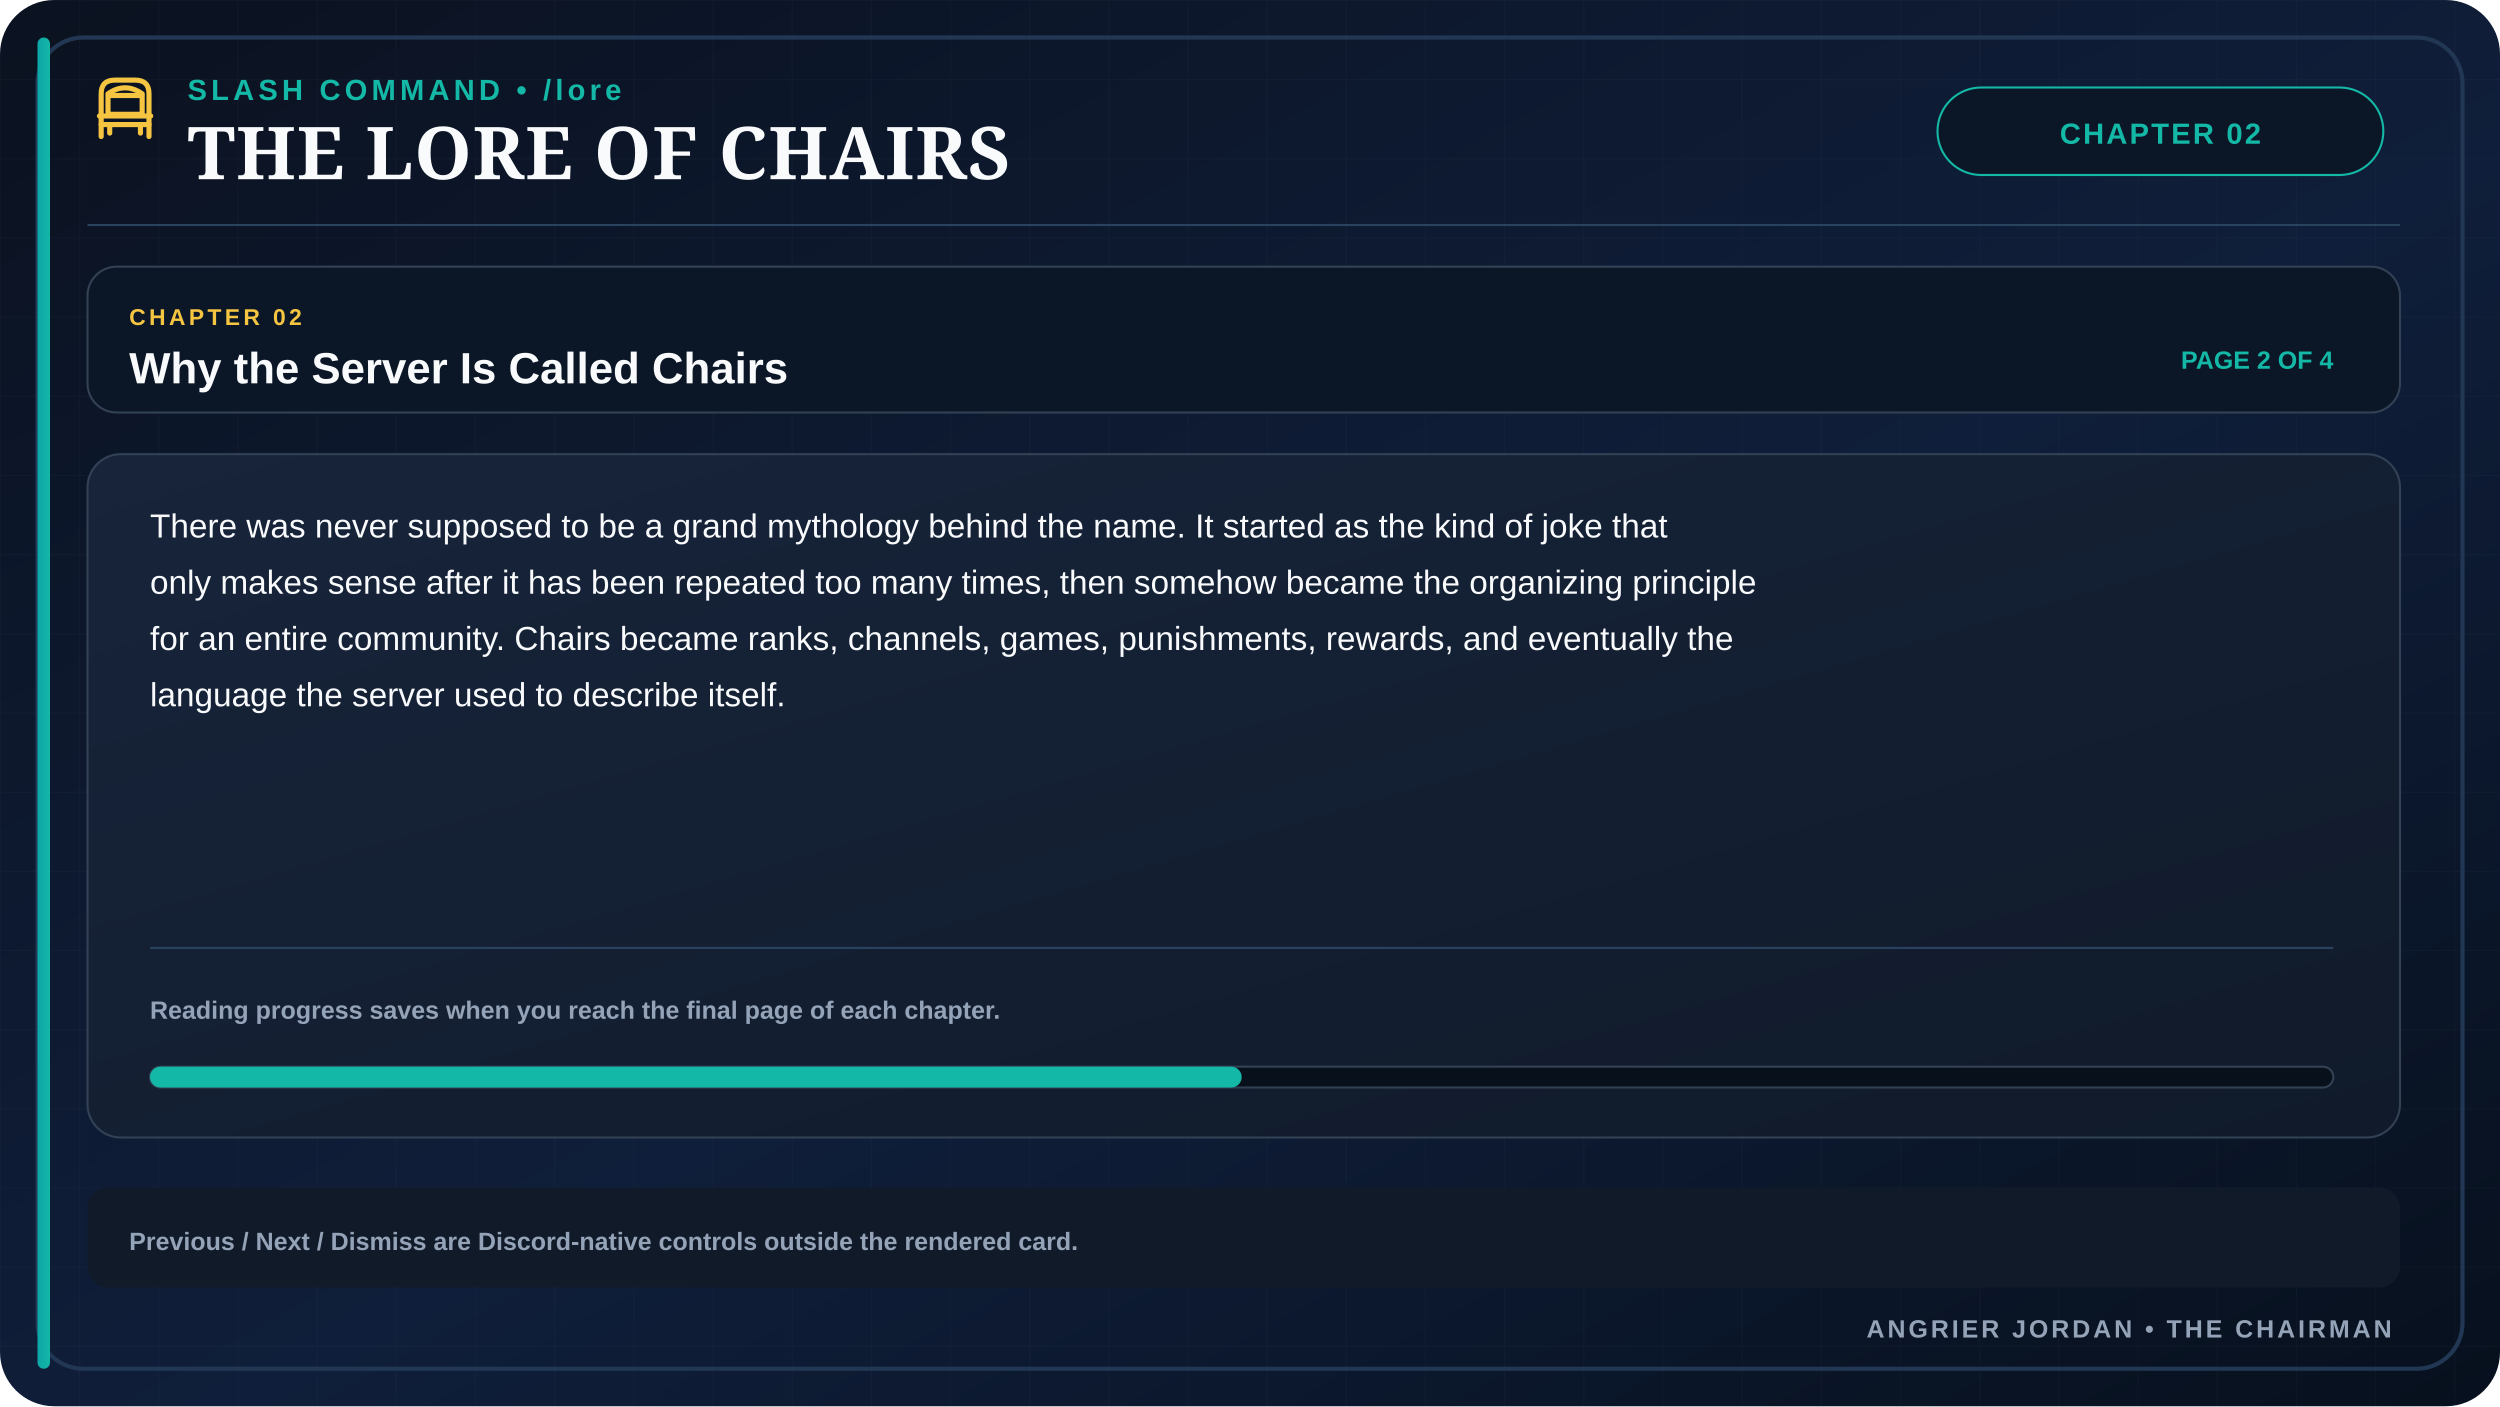
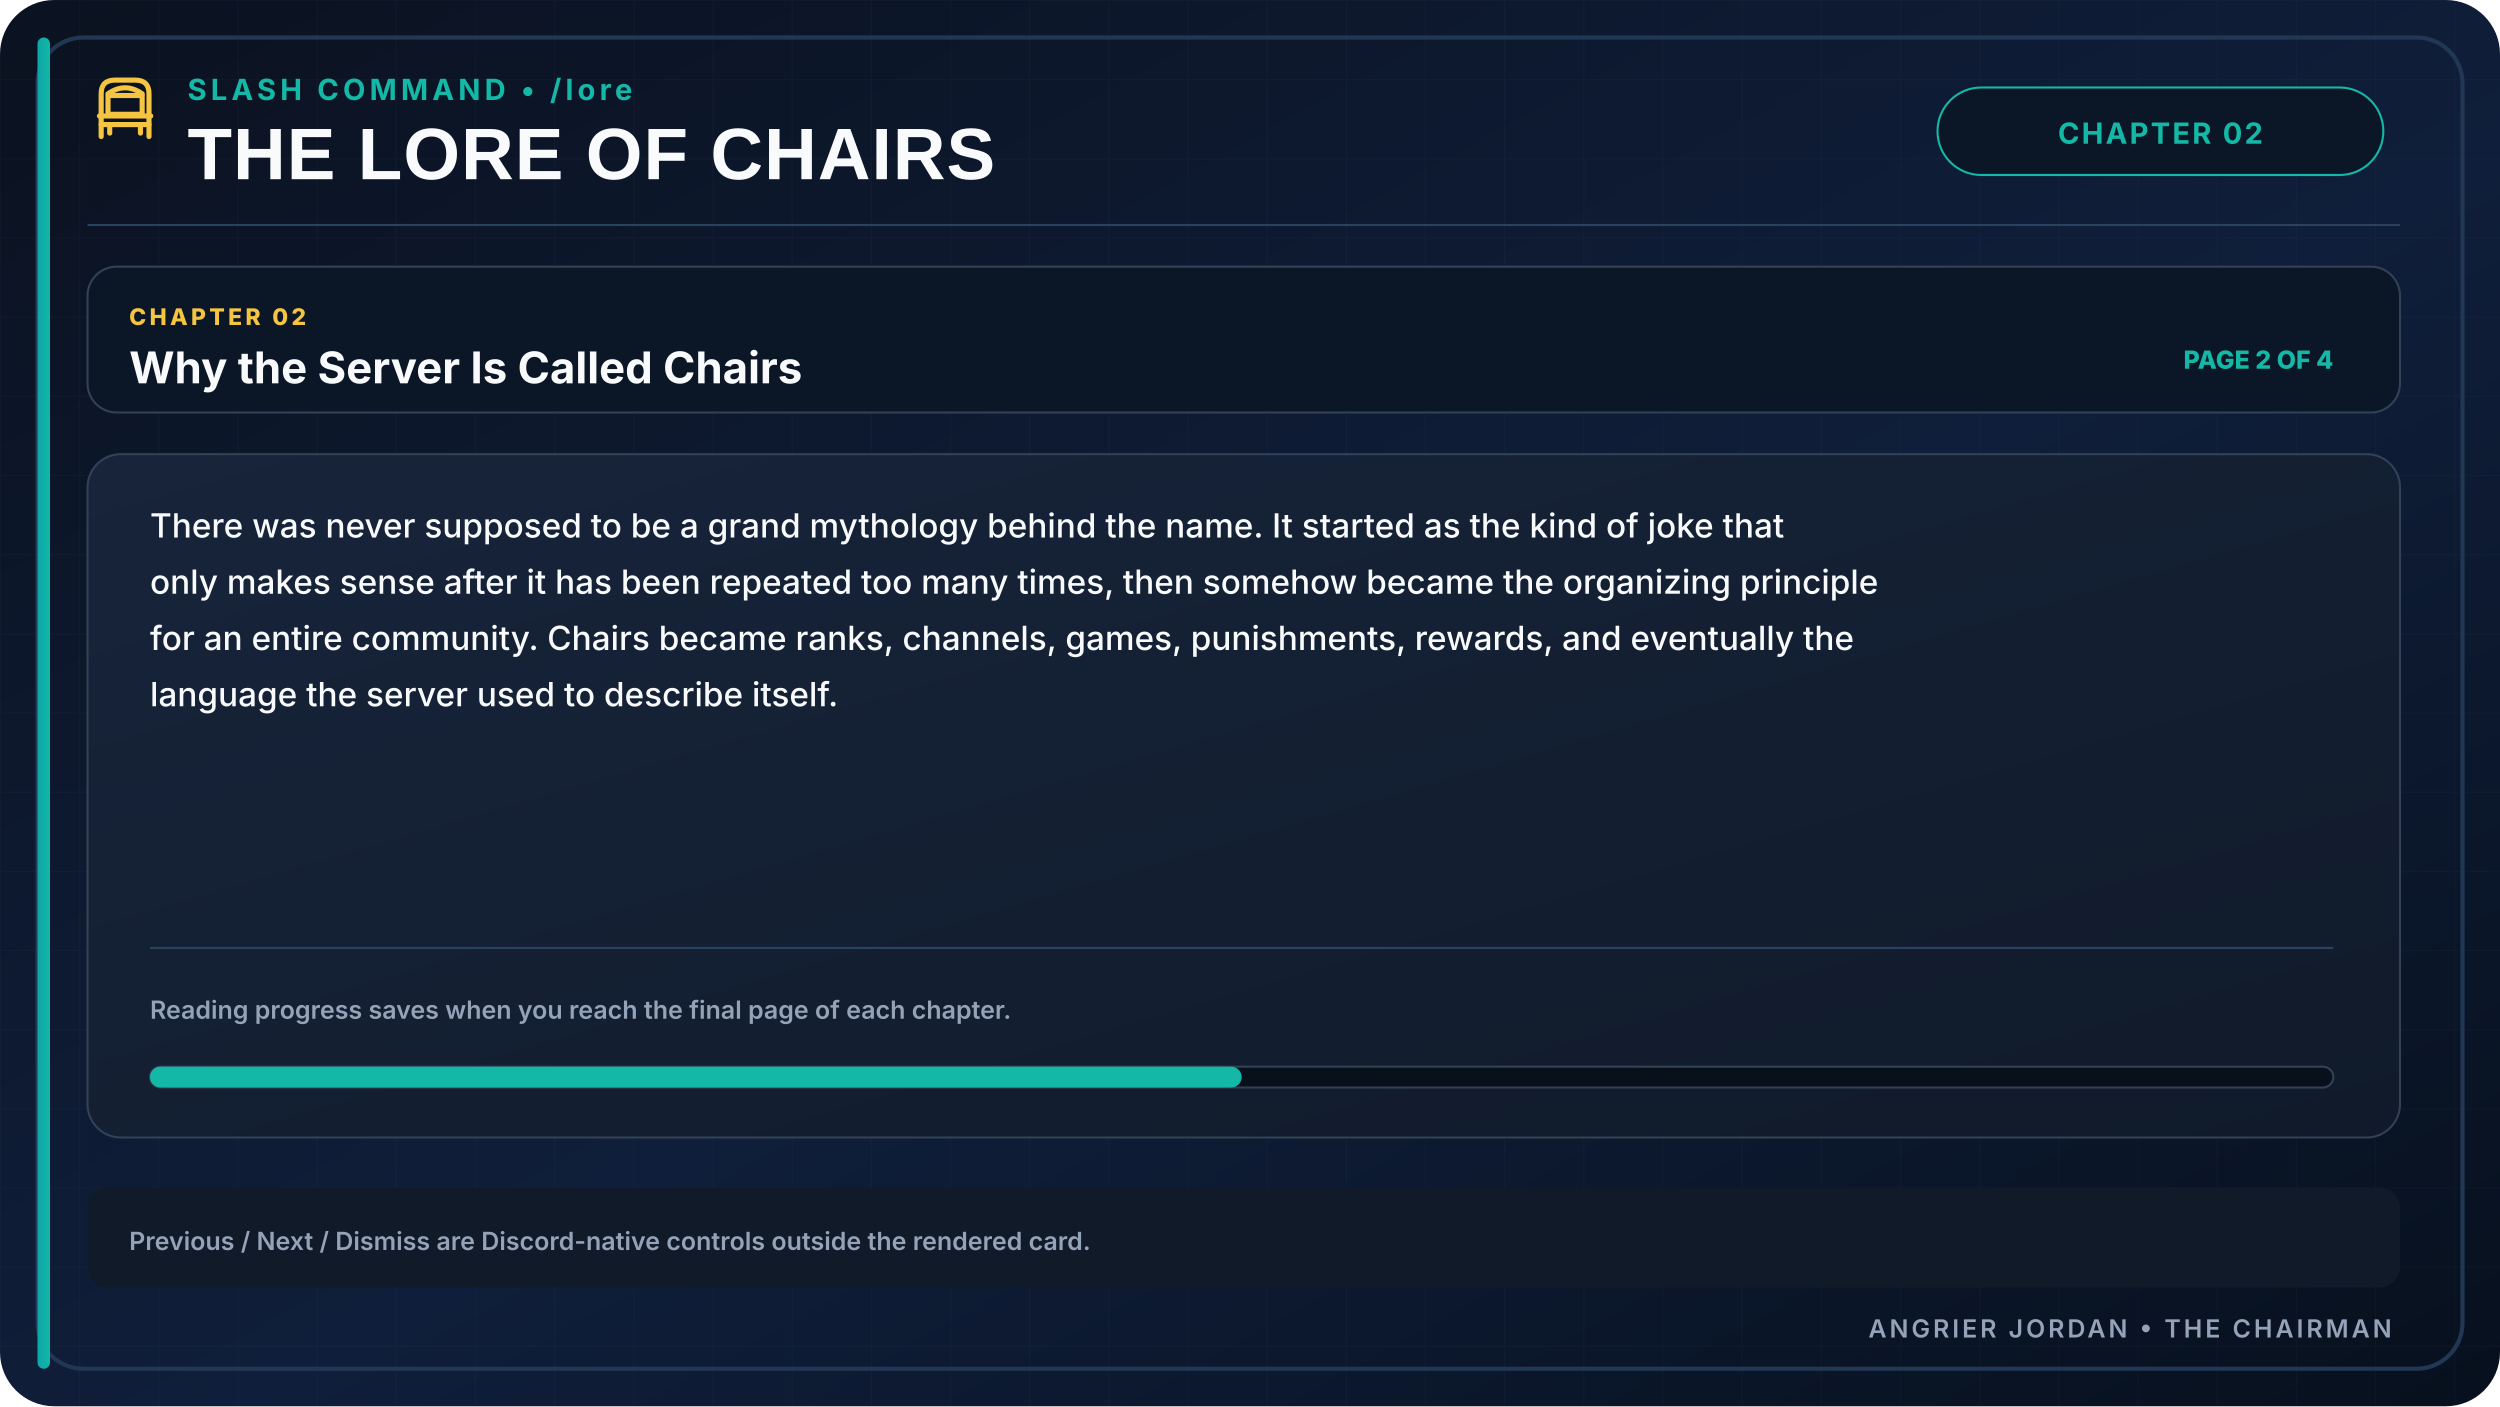
<svg xmlns="http://www.w3.org/2000/svg" width="1200" height="675" viewBox="0 0 1200 675">
  <defs>
    <linearGradient id="bg" x1="0" y1="0" x2="1" y2="1">
      <stop offset="0" stop-color="#0B1220" />
      <stop offset="0.55" stop-color="#0F1E3A" />
      <stop offset="1" stop-color="#07101D" />
    </linearGradient>
    <linearGradient id="panel" x1="0" y1="0" x2="1" y2="1">
      <stop offset="0" stop-color="#17243A" />
      <stop offset="1" stop-color="#101A2A" />
    </linearGradient>
    <linearGradient id="gold" x1="0" y1="0" x2="1" y2="0">
      <stop offset="0" stop-color="#F5C542" />
      <stop offset="1" stop-color="#FFD880" />
    </linearGradient>
    <linearGradient id="teal" x1="0" y1="0" x2="1" y2="0">
      <stop offset="0" stop-color="#0EA5A8" />
      <stop offset="1" stop-color="#14B8A6" />
    </linearGradient>
    <filter id="shadow">
      <feDropShadow dx="0" dy="10" stdDeviation="12" flood-color="#000" flood-opacity="0.35" />
    </filter>
    <filter id="glow">
      <feGaussianBlur stdDeviation="4" result="b" />
      <feMerge>
        <feMergeNode in="b" />
        <feMergeNode in="SourceGraphic" />
      </feMerge>
    </filter>
    <pattern id="grid" width="38" height="38" patternUnits="userSpaceOnUse">
      <path d="M38 0H0V38" fill="none" stroke="#5B789E" stroke-opacity=".055" stroke-width="1" />
    </pattern>
  </defs>
  <rect width="1200" height="675" rx="26" fill="url(#bg)" />
  <rect width="1200" height="675" rx="26" fill="url(#grid)" />
  <rect x="18" y="18" width="1164" height="639" rx="22" fill="none" stroke="#213753" stroke-width="2" />
  <rect x="18" y="18" width="6" height="639" rx="3" fill="url(#teal)" />
  <g transform="translate(42,36) scale(0.82)" fill="none" stroke="#F5C542" stroke-width="3" stroke-linecap="round" stroke-linejoin="round">
    <path d="M8 11 Q8 3 16 3 H28 Q36 3 36 11 V29 H8Z" />
    <path d="M12 12 H32 V23 H12Z" />
    <path d="M8 29 V36 M36 29 V36 M13 29 V34 M31 29 V34" />
    <path d="M7 24 H37" />
    <path d="M12 11 Q22 4 32 11" />
  </g>
-   <text x="90" y="48" fill="#14B8A6" font-family="Poppins, Arial, sans-serif" font-size="14" font-weight="700" text-anchor="start" opacity="1" letter-spacing="2">SLASH COMMAND • /lore</text>
-   <text x="90" y="86" fill="#F8FAFC" font-family="Cinzel, Georgia, serif" font-size="35" font-weight="750" text-anchor="start" opacity="1" letter-spacing="0.5">THE LORE OF CHAIRS</text>
+   <text x="90" y="48" fill="#14B8A6" font-family="Inter, Arial, sans-serif" font-size="14" font-weight="700" text-anchor="start" opacity="1" letter-spacing="2">SLASH COMMAND • /lore</text>
+   <text x="90" y="86" fill="#F8FAFC" font-family="Space Grotesk, Arial, sans-serif" font-size="35" font-weight="750" text-anchor="start" opacity="1" letter-spacing="0.5">THE LORE OF CHAIRS</text>
  <rect x="930" y="42" width="214" height="42" rx="21" fill="#0B1727" stroke="#14B8A6" stroke-width="1" opacity="1" />
-   <text x="1037" y="69" fill="#14B8A6" font-family="Poppins, Arial, sans-serif" font-size="14" font-weight="700" text-anchor="middle" opacity="1" letter-spacing="1.05">CHAPTER 02</text>
+   <text x="1037" y="69" fill="#14B8A6" font-family="Inter, Arial, sans-serif" font-size="14" font-weight="700" text-anchor="middle" opacity="1" letter-spacing="1.05">CHAPTER 02</text>
  <line x1="42" y1="108" x2="1152" y2="108" stroke="#29435F" stroke-width="1" opacity="1" />
  <rect x="42" y="128" width="1110" height="70" rx="14" fill="#0B1727" stroke="#334155" stroke-width="1" opacity="1" />
-   <text x="62" y="156" fill="#F5C542" font-family="Poppins, Arial, sans-serif" font-size="11" font-weight="800" text-anchor="start" opacity="1" letter-spacing="1.6">CHAPTER 02</text>
-   <text x="62" y="184" fill="#F8FAFC" font-family="Poppins, Arial, sans-serif" font-size="21" font-weight="750" text-anchor="start" opacity="1" letter-spacing="0">Why the Server Is Called Chairs</text>
-   <text x="1120" y="177" fill="#14B8A6" font-family="Poppins, Arial, sans-serif" font-size="12" font-weight="800" text-anchor="end" opacity="1" letter-spacing="0">PAGE 2 OF 4</text>
+   <text x="62" y="156" fill="#F5C542" font-family="Inter, Arial, sans-serif" font-size="11" font-weight="800" text-anchor="start" opacity="1" letter-spacing="1.6">CHAPTER 02</text>
+   <text x="62" y="184" fill="#F8FAFC" font-family="Inter, Arial, sans-serif" font-size="21" font-weight="750" text-anchor="start" opacity="1" letter-spacing="0">Why the Server Is Called Chairs</text>
+   <text x="1120" y="177" fill="#14B8A6" font-family="Inter, Arial, sans-serif" font-size="12" font-weight="800" text-anchor="end" opacity="1" letter-spacing="0">PAGE 2 OF 4</text>
  <rect x="42" y="218" width="1110" height="328" rx="16" fill="url(#panel)" stroke="#334155" stroke-width="1" opacity="1" />
-   <text x="72" y="258" fill="#F8FAFC" font-family="Poppins, Arial, sans-serif" font-size="16" font-weight="450" text-anchor="start" opacity="1" letter-spacing="0">There was never supposed to be a grand mythology behind the name. It started as the kind of joke that</text>
-   <text x="72" y="285" fill="#F8FAFC" font-family="Poppins, Arial, sans-serif" font-size="16" font-weight="450" text-anchor="start" opacity="1" letter-spacing="0">only makes sense after it has been repeated too many times, then somehow became the organizing principle</text>
-   <text x="72" y="312" fill="#F8FAFC" font-family="Poppins, Arial, sans-serif" font-size="16" font-weight="450" text-anchor="start" opacity="1" letter-spacing="0">for an entire community. Chairs became ranks, channels, games, punishments, rewards, and eventually the</text>
-   <text x="72" y="339" fill="#F8FAFC" font-family="Poppins, Arial, sans-serif" font-size="16" font-weight="450" text-anchor="start" opacity="1" letter-spacing="0">language the server used to describe itself.</text>
+   <text x="72" y="258" fill="#F8FAFC" font-family="Inter, Arial, sans-serif" font-size="16" font-weight="450" text-anchor="start" opacity="1" letter-spacing="0">There was never supposed to be a grand mythology behind the name. It started as the kind of joke that</text>
+   <text x="72" y="285" fill="#F8FAFC" font-family="Inter, Arial, sans-serif" font-size="16" font-weight="450" text-anchor="start" opacity="1" letter-spacing="0">only makes sense after it has been repeated too many times, then somehow became the organizing principle</text>
+   <text x="72" y="312" fill="#F8FAFC" font-family="Inter, Arial, sans-serif" font-size="16" font-weight="450" text-anchor="start" opacity="1" letter-spacing="0">for an entire community. Chairs became ranks, channels, games, punishments, rewards, and eventually the</text>
+   <text x="72" y="339" fill="#F8FAFC" font-family="Inter, Arial, sans-serif" font-size="16" font-weight="450" text-anchor="start" opacity="1" letter-spacing="0">language the server used to describe itself.</text>
  <line x1="72" y1="455" x2="1120" y2="455" stroke="#29435F" stroke-width="1" opacity="1" />
-   <text x="72" y="489" fill="#94A3B8" font-family="Poppins, Arial, sans-serif" font-size="12" font-weight="600" text-anchor="start" opacity="1" letter-spacing="0">Reading progress saves when you reach the final page of each chapter.</text>
+   <text x="72" y="489" fill="#94A3B8" font-family="Inter, Arial, sans-serif" font-size="12" font-weight="600" text-anchor="start" opacity="1" letter-spacing="0">Reading progress saves when you reach the final page of each chapter.</text>
  <rect x="72" y="512" width="1048" height="10" rx="5.0" fill="#07101B" stroke="#334155" stroke-width="1" opacity="1" />
  <rect x="72" y="512" width="524.0" height="10" rx="5.0" fill="#14B8A6" opacity="1" />
  <rect x="42" y="570" width="1110" height="48" rx="10" fill="#101A28" opacity="1" />
-   <text x="62" y="600" fill="#94A3B8" font-family="Poppins, Arial, sans-serif" font-size="12" font-weight="600" text-anchor="start" opacity="1" letter-spacing="0">Previous / Next / Dismiss are Discord-native controls outside the rendered card.</text>
-   <text x="1148" y="642" fill="#94A3B8" font-family="Poppins, Arial, sans-serif" font-size="12" font-weight="600" text-anchor="end" opacity="1" letter-spacing="1.4">ANGRIER JORDAN • THE CHAIRMAN</text>
+   <text x="62" y="600" fill="#94A3B8" font-family="Inter, Arial, sans-serif" font-size="12" font-weight="600" text-anchor="start" opacity="1" letter-spacing="0">Previous / Next / Dismiss are Discord-native controls outside the rendered card.</text>
+   <text x="1148" y="642" fill="#94A3B8" font-family="Inter, Arial, sans-serif" font-size="12" font-weight="600" text-anchor="end" opacity="1" letter-spacing="1.4">ANGRIER JORDAN • THE CHAIRMAN</text>
</svg>
